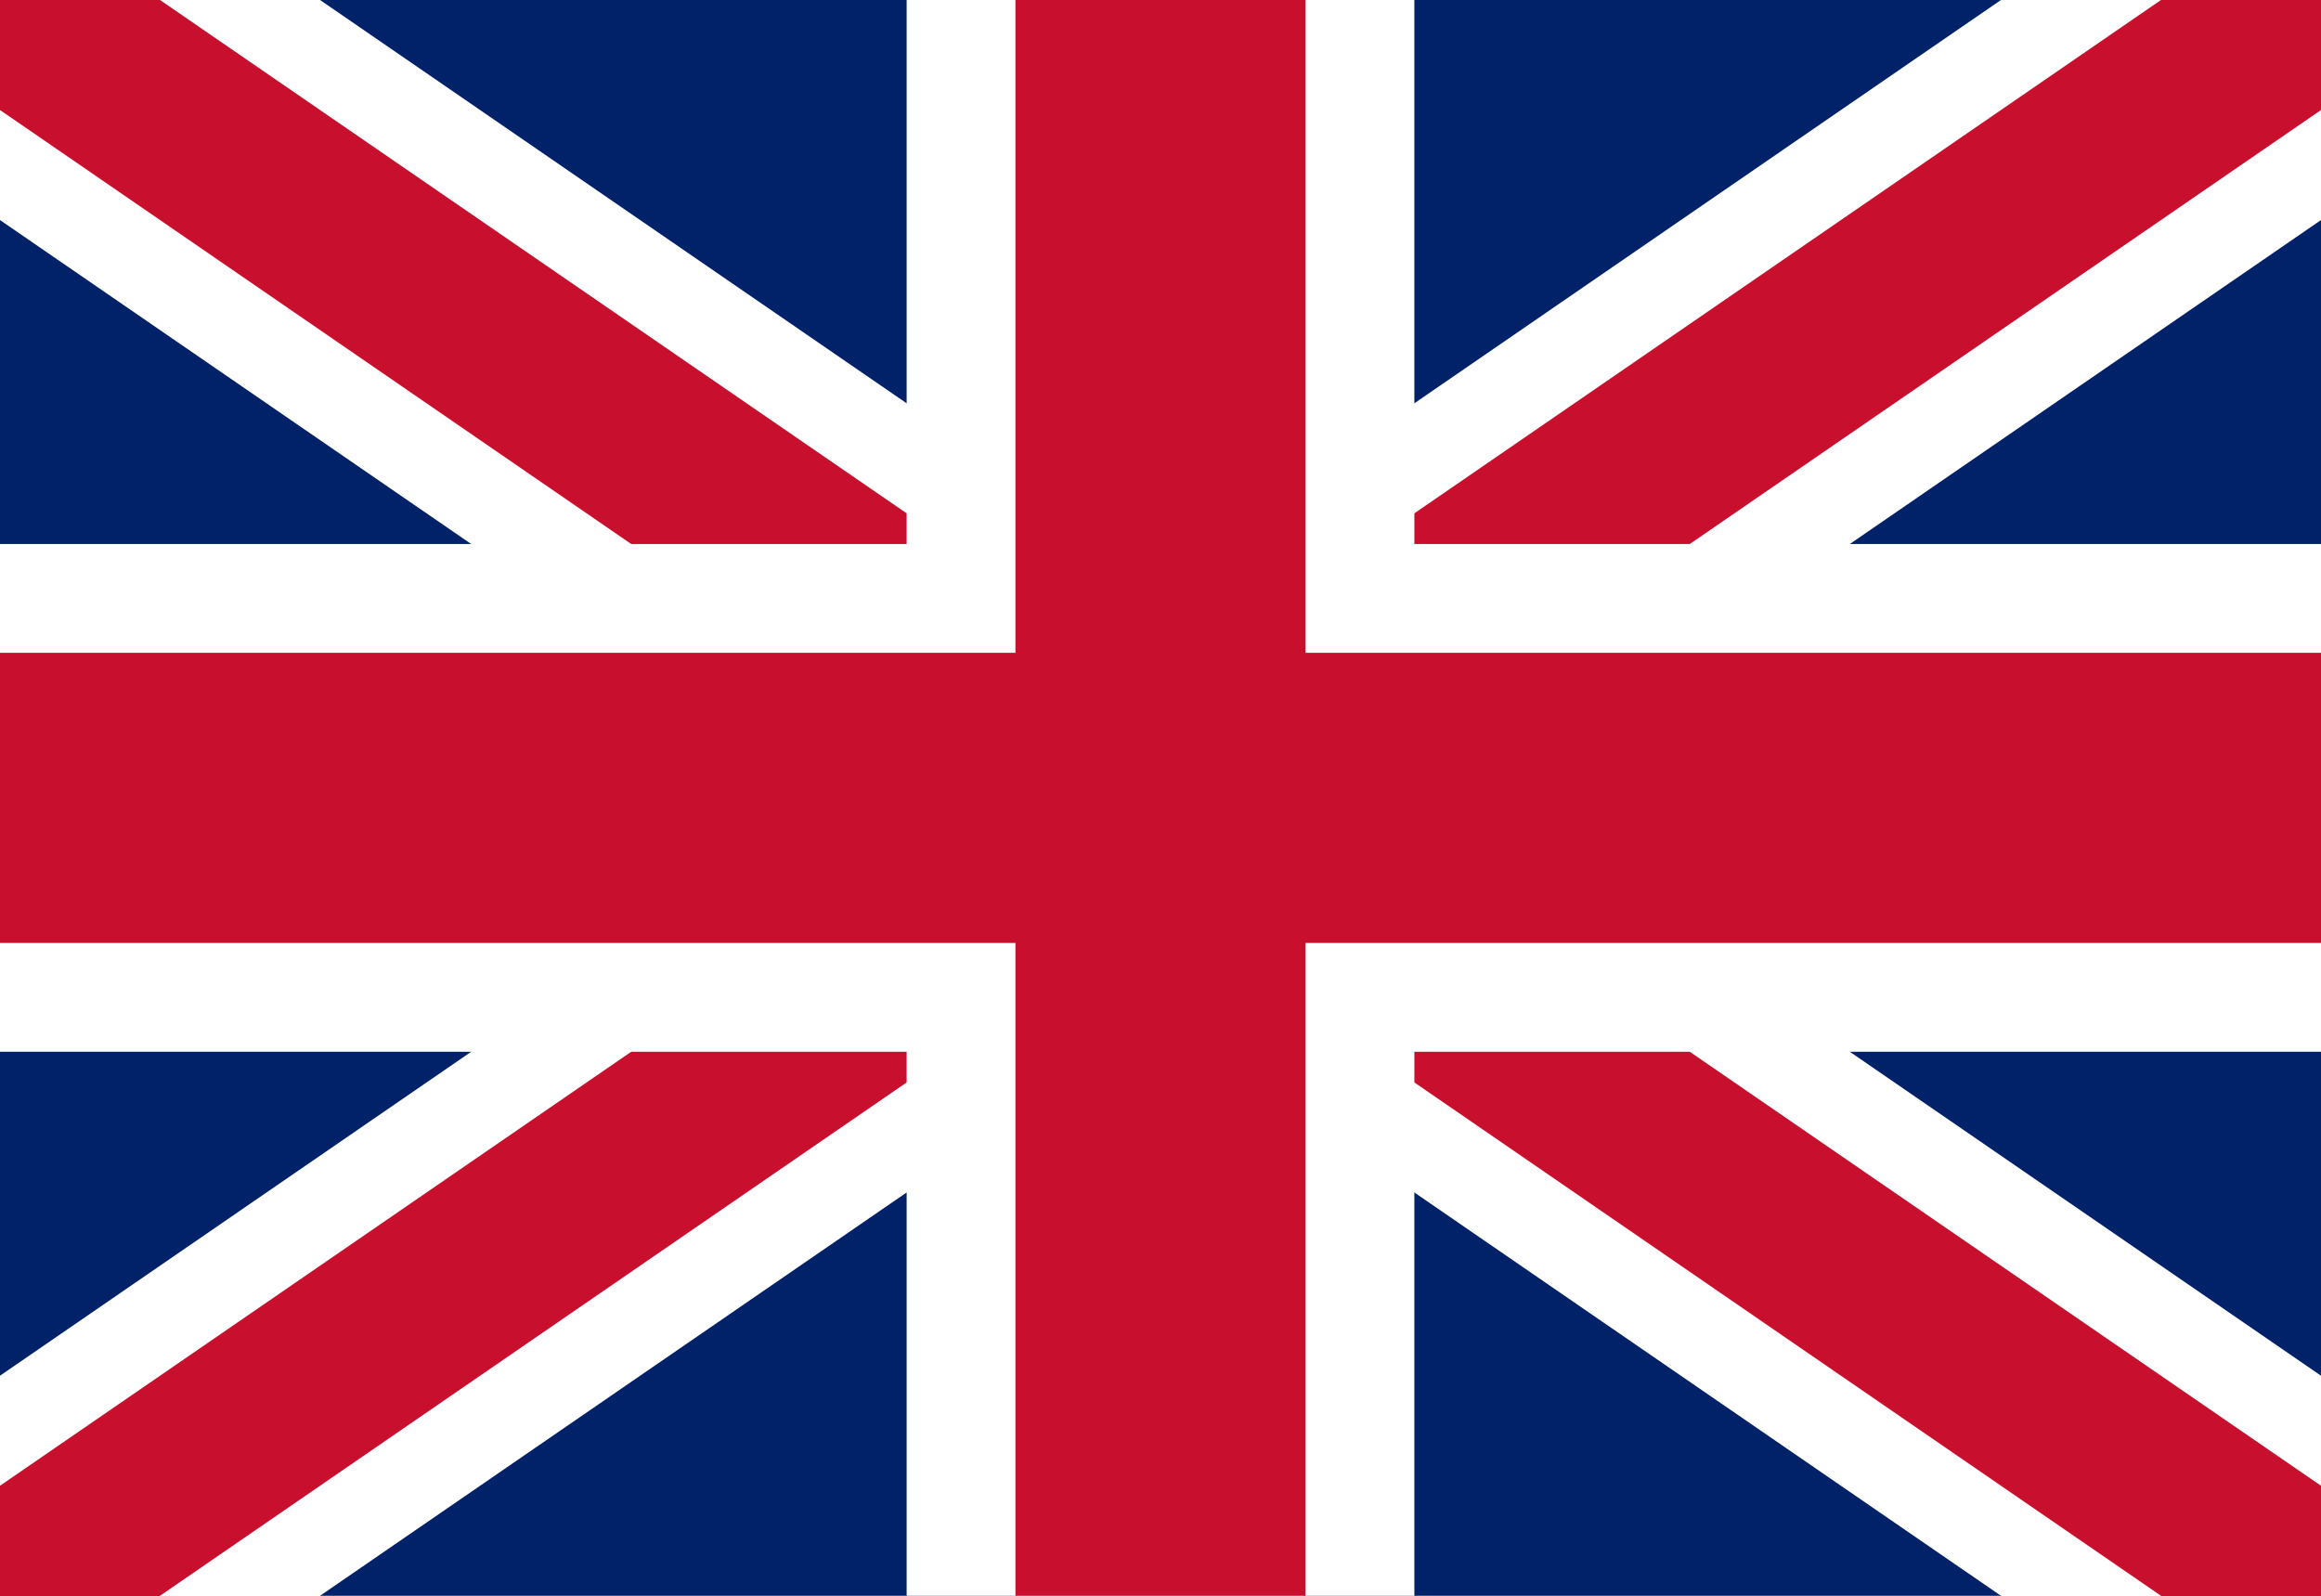
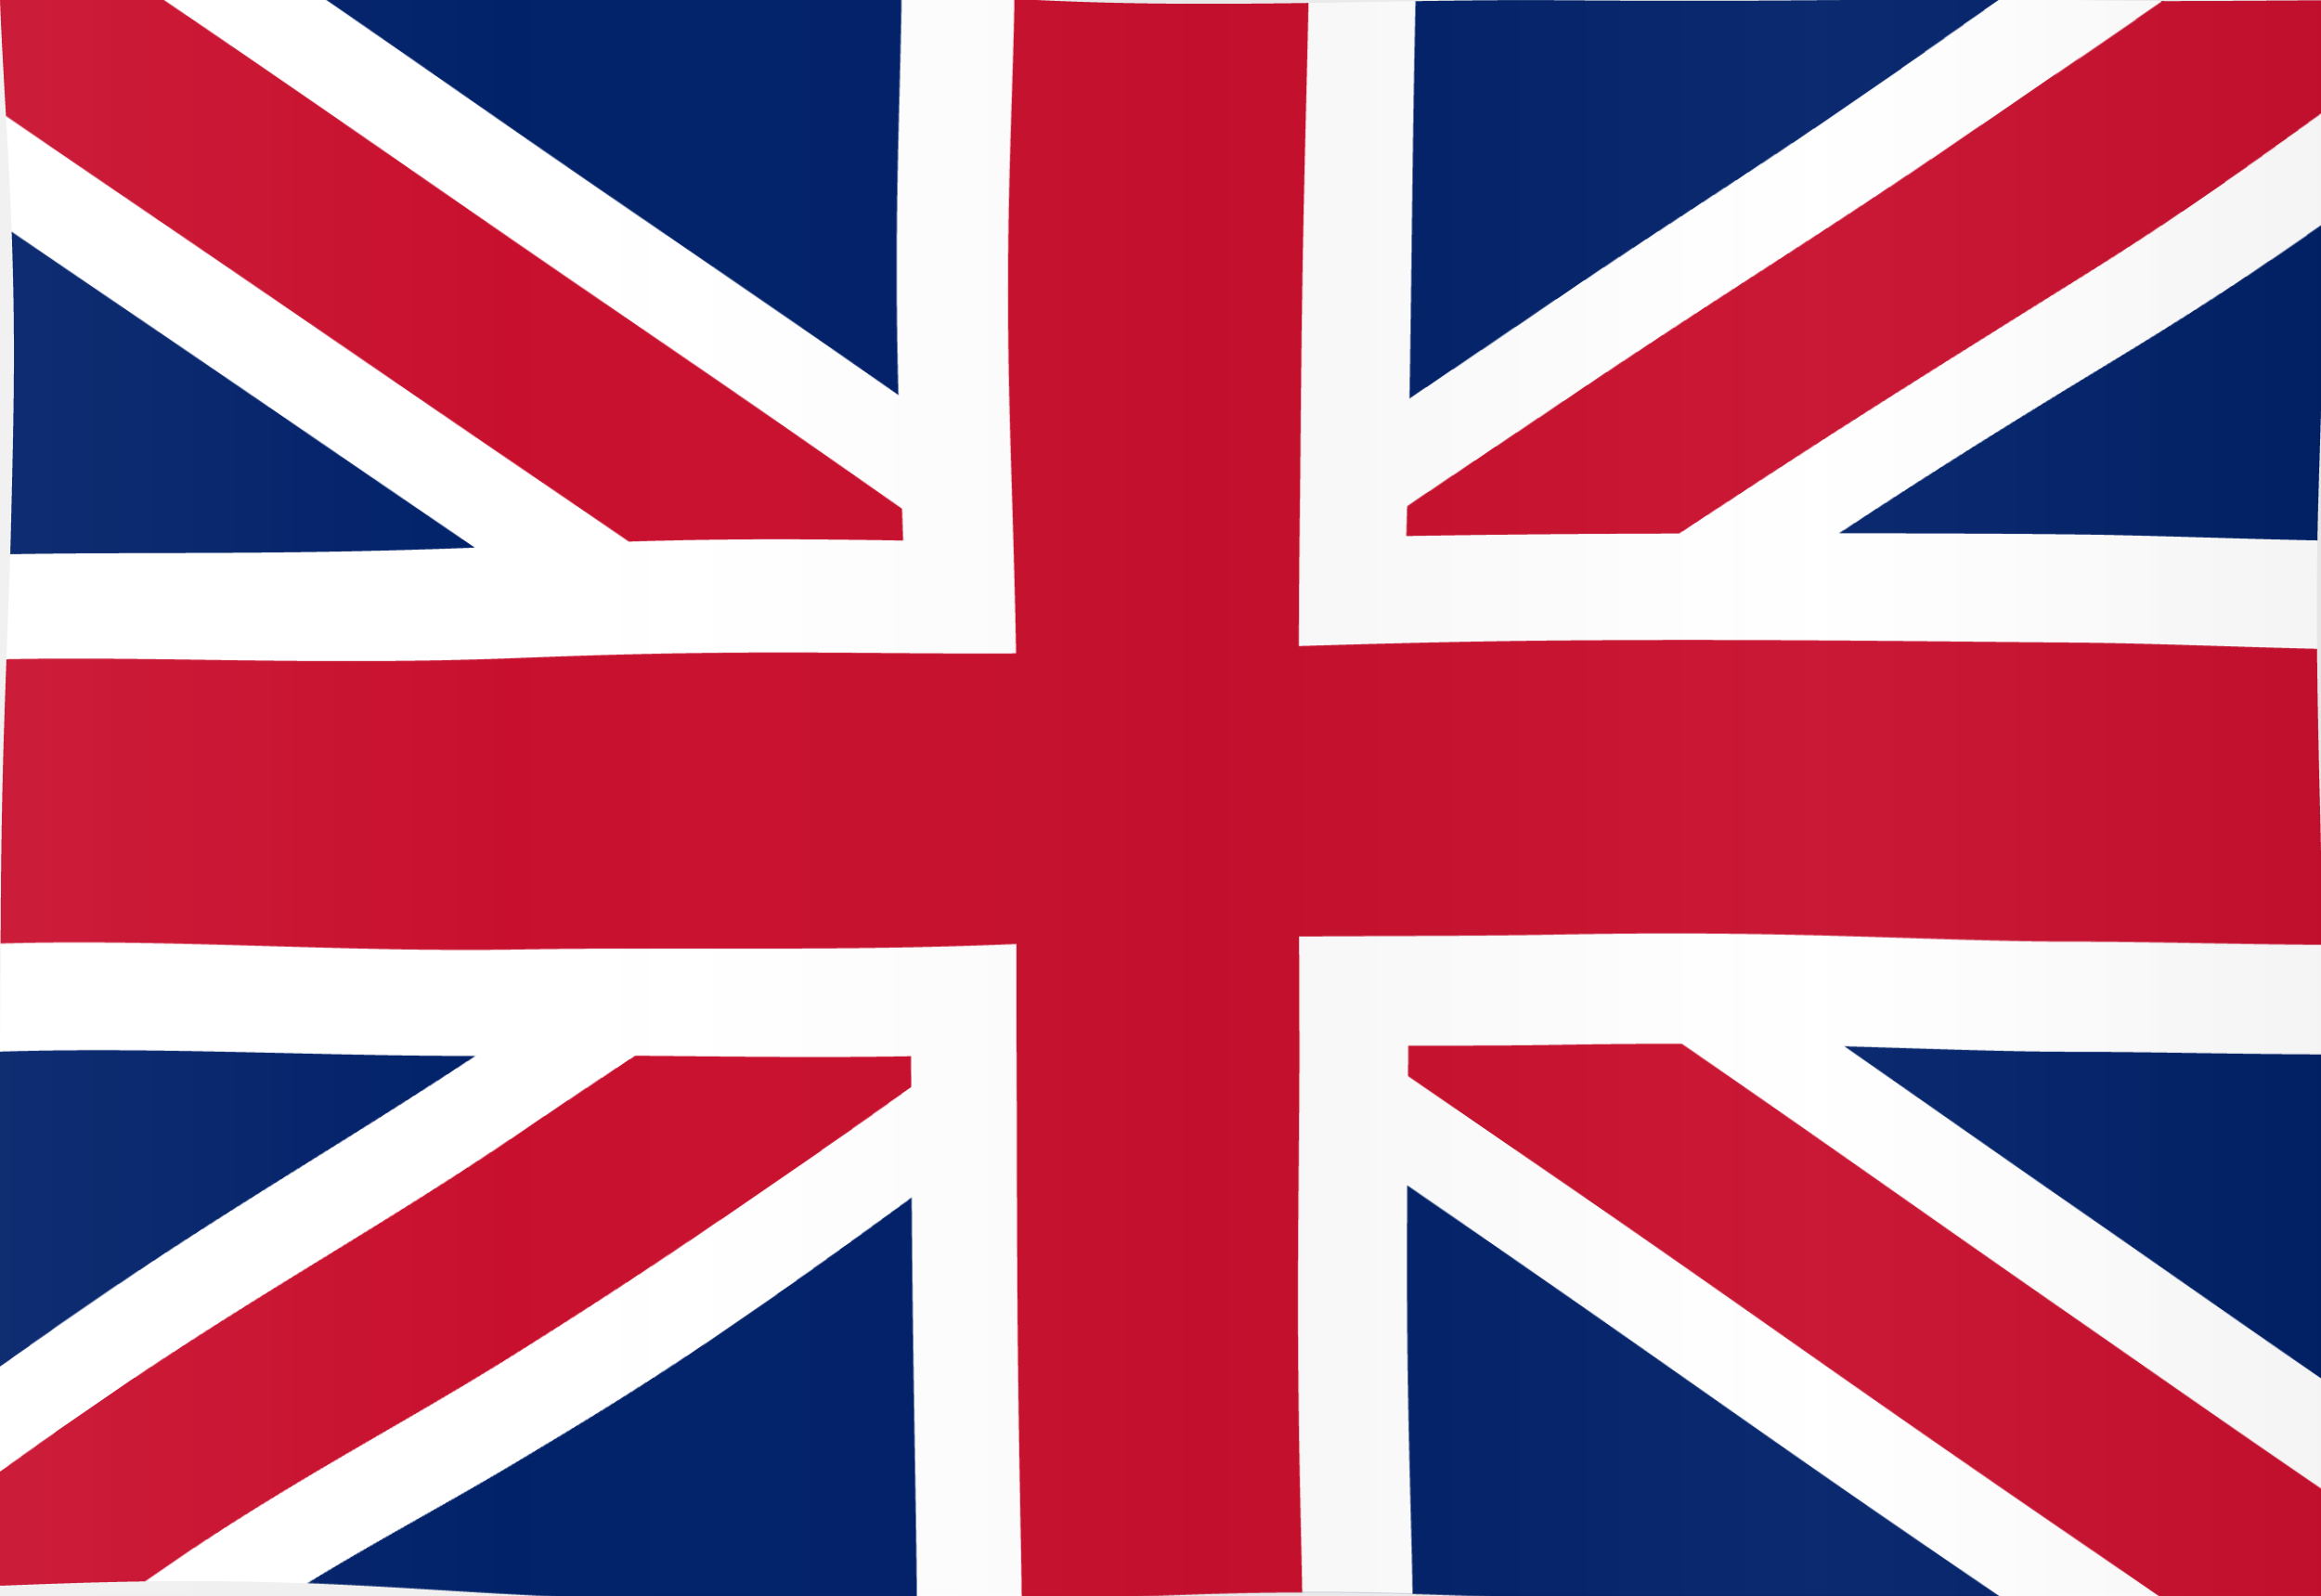
<svg xmlns="http://www.w3.org/2000/svg" viewBox="0 0 64 44">
-   <rect width="64" height="44" fill="#012169" />
-   <path stroke="#fff" stroke-width="10" d="M0 0l64 44M64 0L0 44" />
-   <path stroke="#c8102e" stroke-width="5" d="M0 0l64 44M64 0L0 44" />
-   <path stroke="#fff" stroke-width="14" d="M32 0v44M0 22h64" />
-   <path stroke="#c8102e" stroke-width="8" d="M32 0v44M0 22h64" />
+   <defs>
+     <linearGradient id="fabricSheen" x1="0" y1="0" x2="1" y2="0">
+       <stop offset="0" stop-color="#fff" stop-opacity=".10" />
+       <stop offset=".22" stop-color="#fff" stop-opacity="0" />
+       <stop offset=".52" stop-color="#000" stop-opacity=".06" />
+       <stop offset=".78" stop-color="#fff" stop-opacity=".07" />
+       <stop offset="1" stop-color="#000" stop-opacity=".08" />
+     </linearGradient>
+     <filter id="soft" x="-8%" y="-8%" width="116%" height="116%">
+       <feTurbulence type="fractalNoise" baseFrequency=".035" numOctaves="2" seed="7" result="n" />
+       <feDisplacementMap in="SourceGraphic" in2="n" scale="1.5" />
+     </filter>
+   </defs>
+   <g filter="url(#soft)">
+     <rect width="64" height="44" fill="#012169" />
+     <path stroke="#fff" stroke-width="10" d="M0 0l64 44M64 0L0 44" />
+     <path stroke="#c8102e" stroke-width="5" d="M0 0l64 44M64 0L0 44" />
+     <path stroke="#fff" stroke-width="14" d="M32 0v44M0 22h64" />
+     <path stroke="#c8102e" stroke-width="8" d="M32 0v44M0 22h64" />
+   </g>
+   <rect width="64" height="44" fill="url(#fabricSheen)" opacity=".55" />
</svg>
